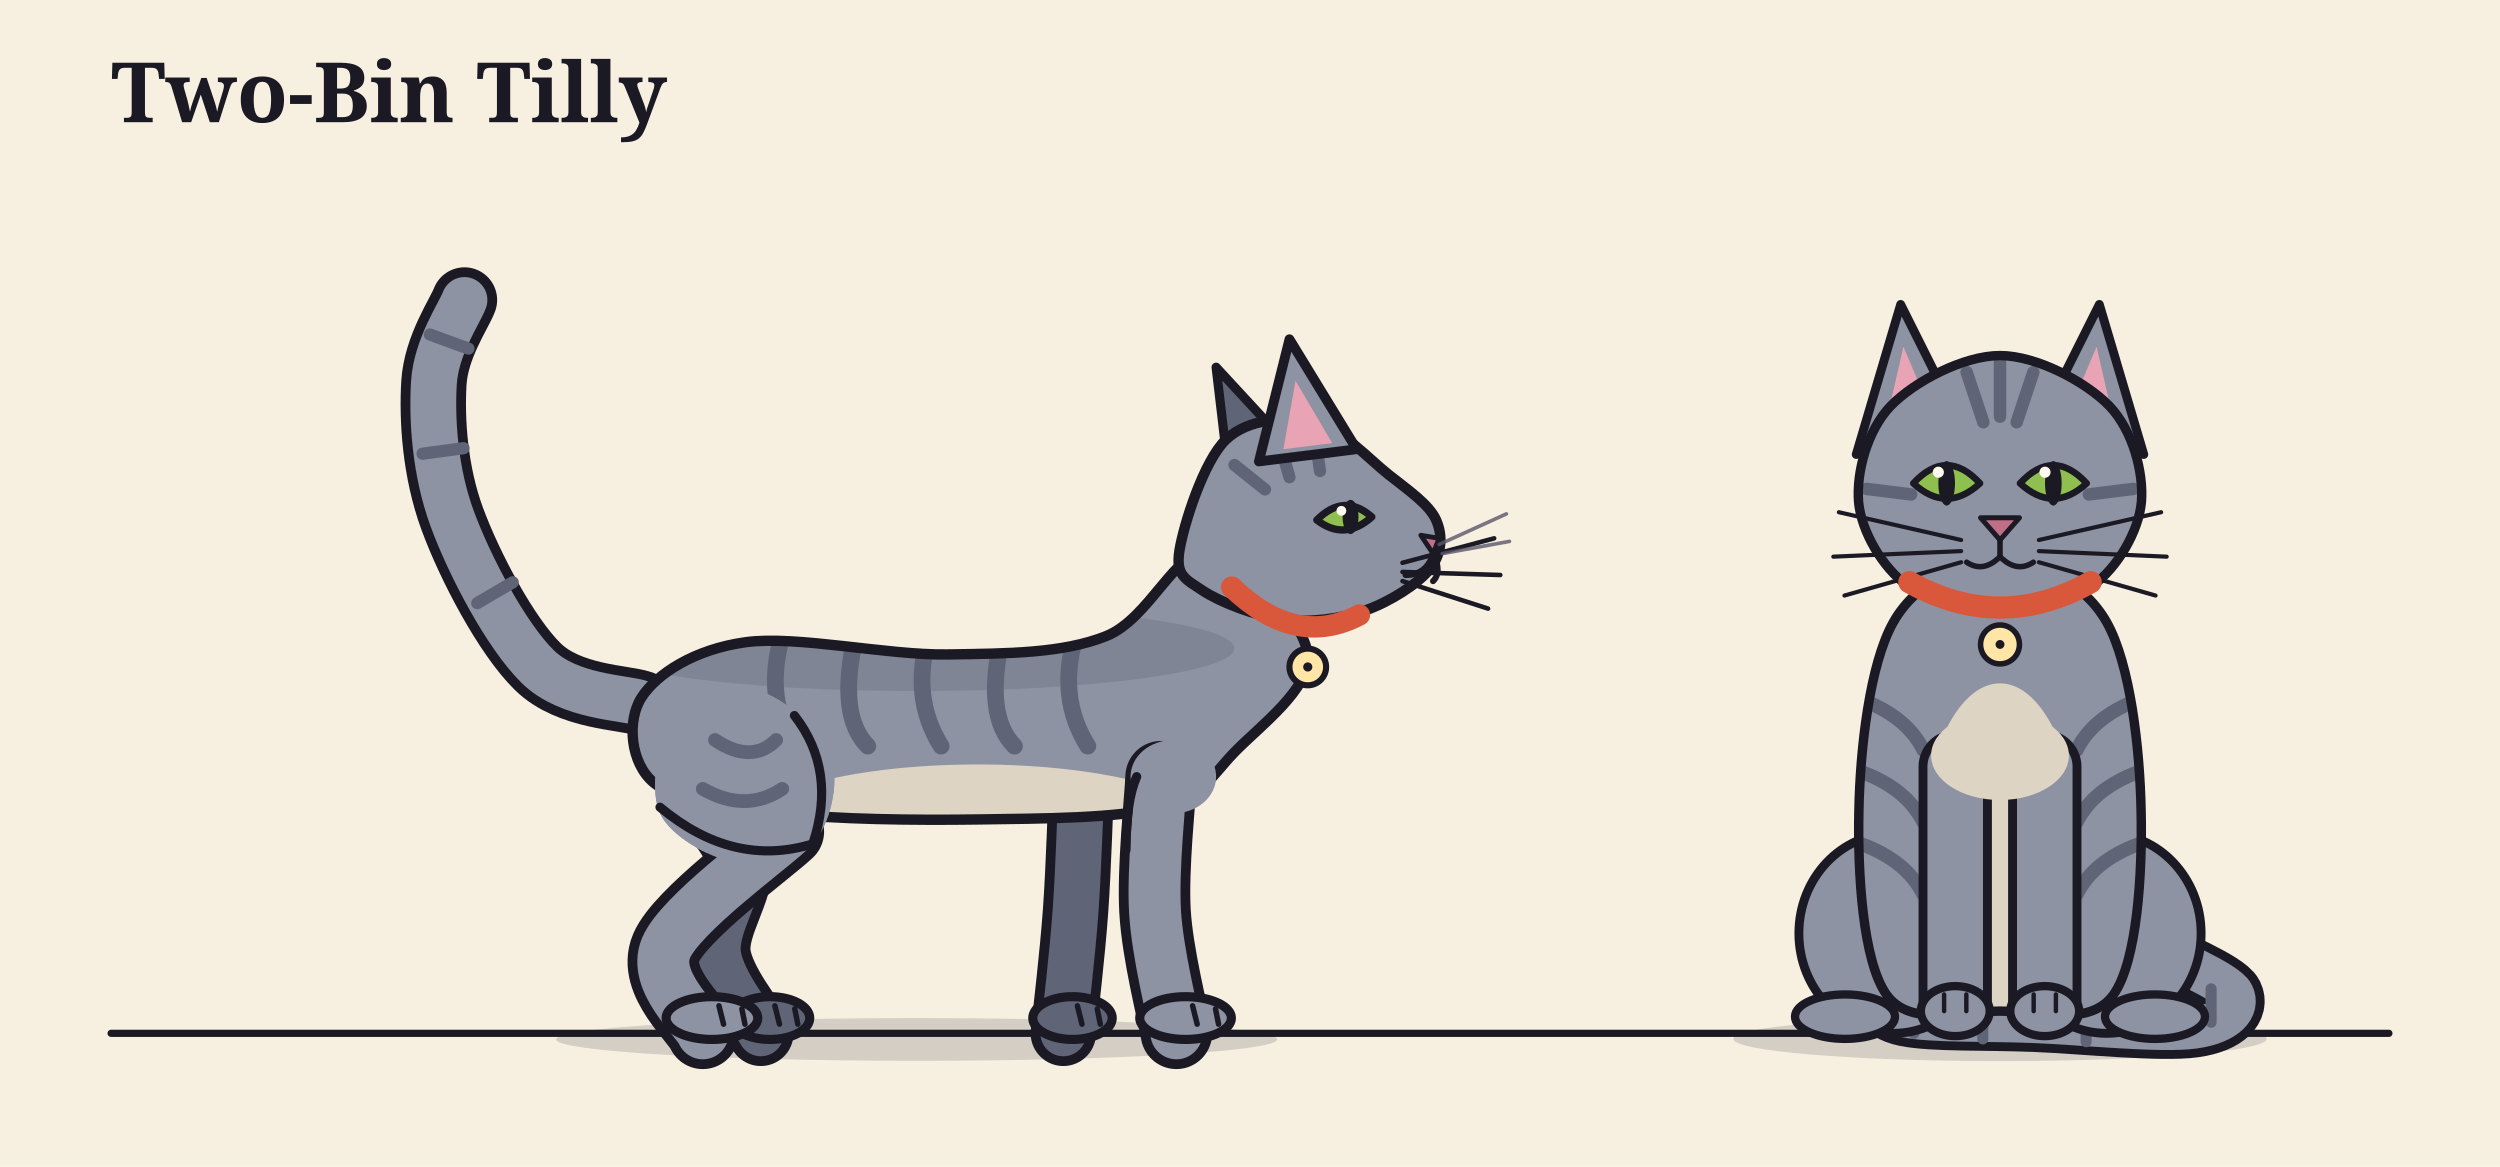
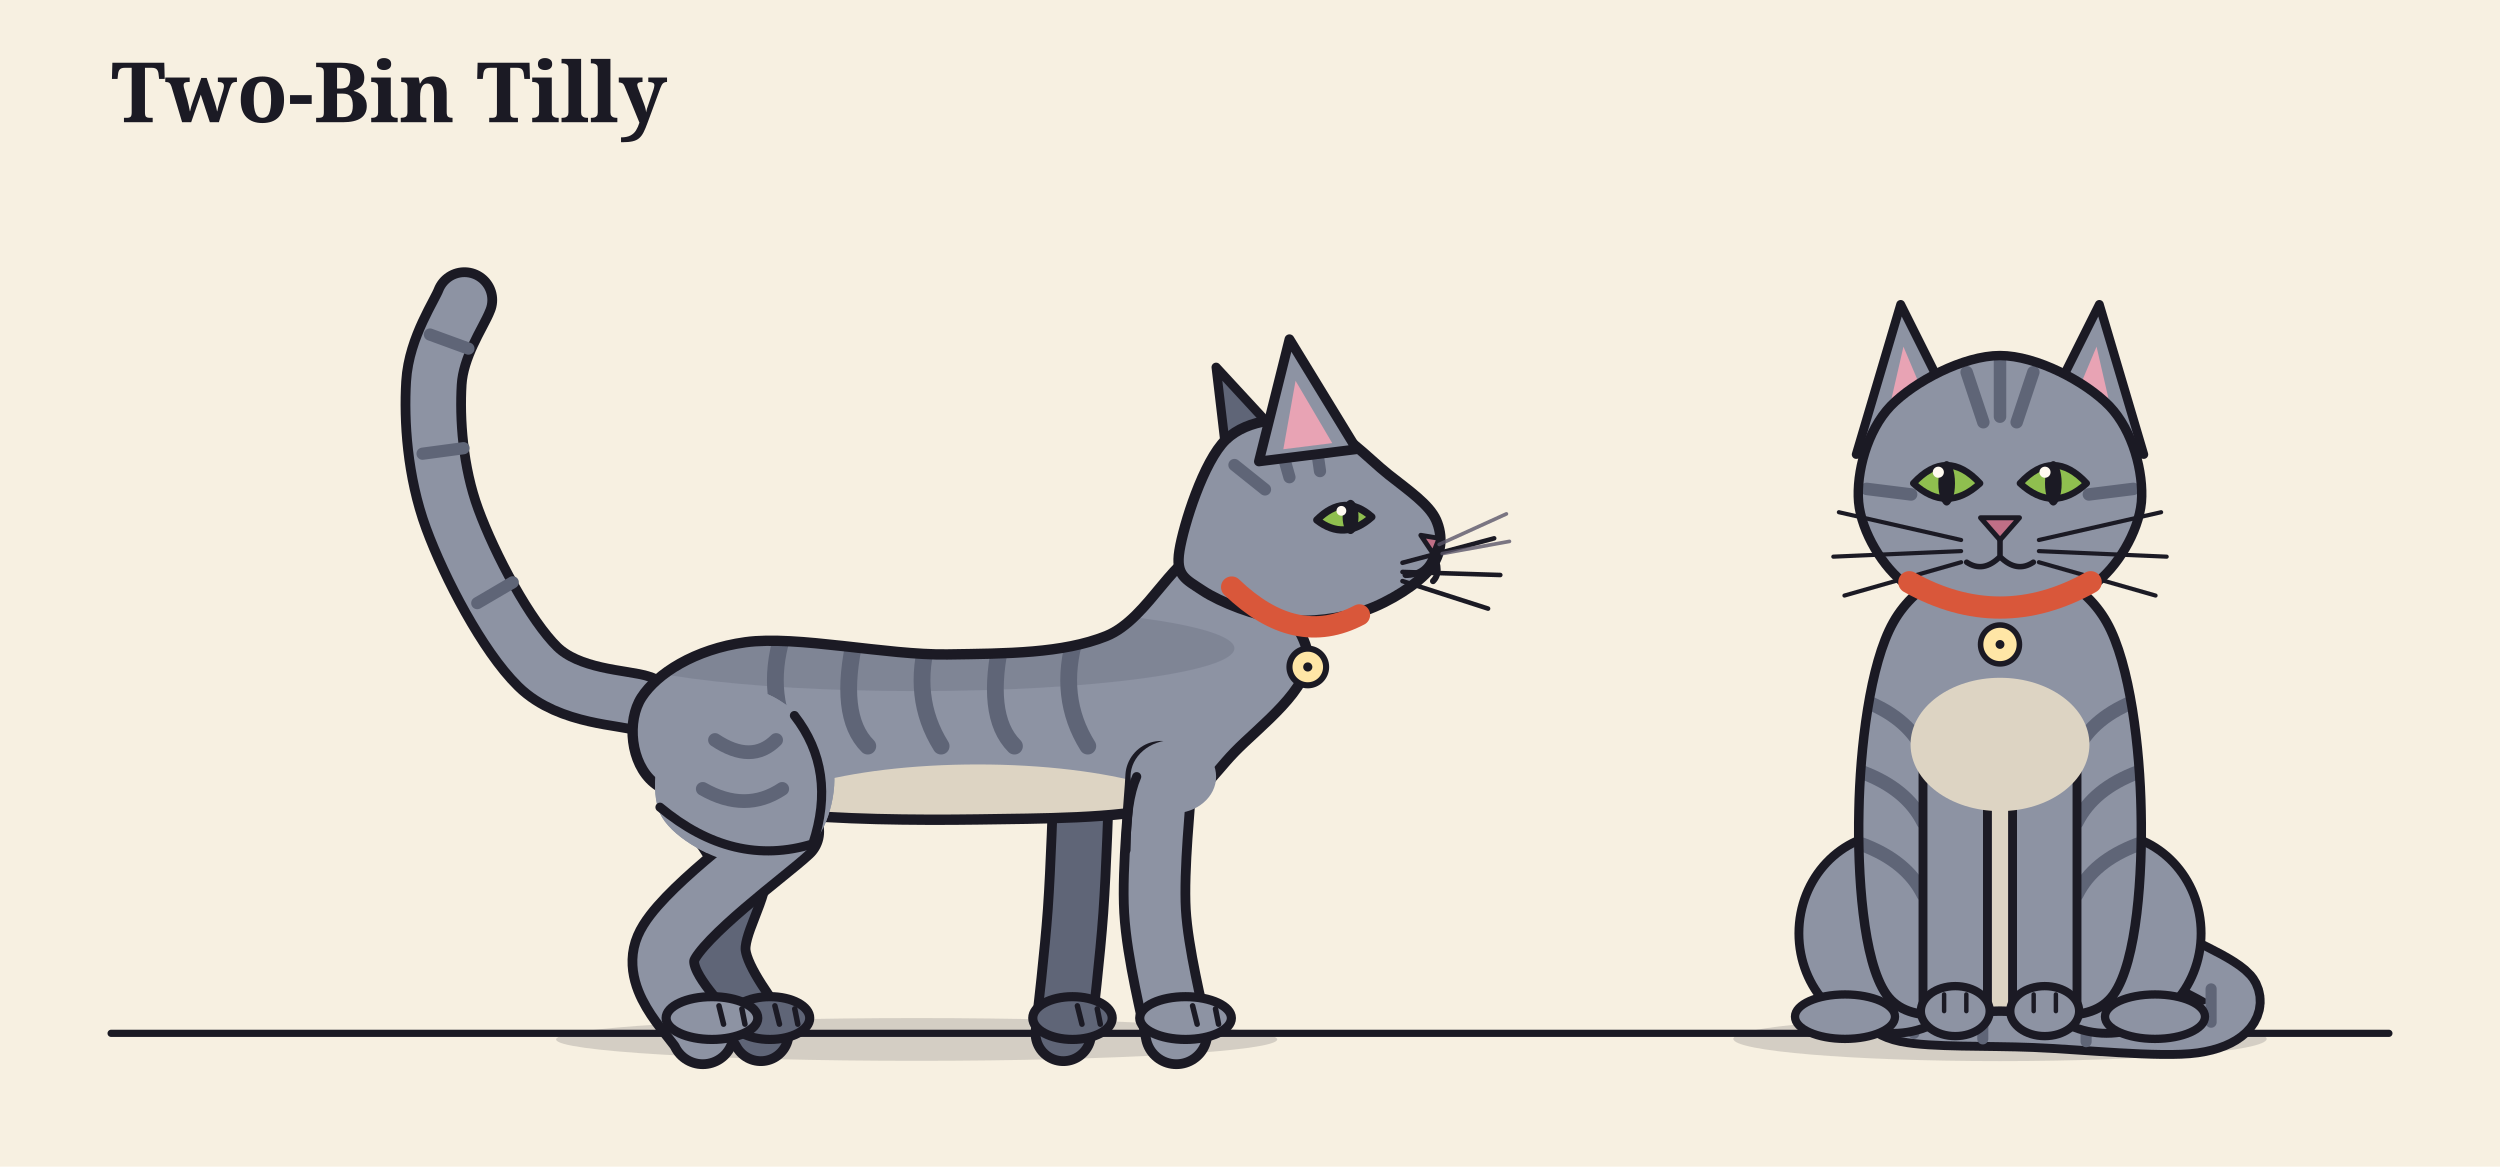
<svg xmlns="http://www.w3.org/2000/svg" viewBox="0 0 900 420" role="img" aria-label="Reference sheet: Two-Bin Tilly">
  <rect width="900" height="420" fill="#f7f0e1" />
  <path d="M40 372 H860" stroke="#1b1a24" stroke-width="2.6" stroke-linecap="round" />
  <g transform="translate(330 372) scale(1.1 1.1)">
    <ellipse cx="0" cy="2" rx="118" ry="7" fill="#1b1a24" opacity="0.16" />
    <path d="M54 -84 C53.7 -76.7 53 -54 52 -40 C51 -26 48.7 -6.7 48 0" fill="none" stroke="#1b1a24" stroke-width="21.4" stroke-linecap="round" stroke-linejoin="round" />
    <path d="M54 -84 C53.7 -76.7 53 -54 52 -40 C51 -26 48.7 -6.7 48 0" fill="none" stroke="#5f6577" stroke-width="15" stroke-linecap="round" stroke-linejoin="round" />
    <ellipse cx="51" cy="-5" rx="13" ry="7" fill="#5f6577" stroke="#1b1a24" stroke-width="3" />
    <path d="M52.6 -9 l1.5 6 M59.1 -8 l1 5" fill="none" stroke="#1b1a24" stroke-width="1.8" stroke-linecap="round" stroke-linejoin="round" />
    <path d="M-72 -78 C-69.7 -74.3 -59.2 -64.7 -58 -56 C-56.8 -47.3 -66.2 -35.3 -65 -26 C-63.8 -16.7 -53.3 -4.3 -51 0" fill="none" stroke="#1b1a24" stroke-width="21.4" stroke-linecap="round" stroke-linejoin="round" />
    <path d="M-72 -78 C-69.7 -74.3 -59.2 -64.7 -58 -56 C-56.8 -47.3 -66.2 -35.3 -65 -26 C-63.8 -16.7 -53.3 -4.3 -51 0" fill="none" stroke="#5f6577" stroke-width="15" stroke-linecap="round" stroke-linejoin="round" />
    <ellipse cx="-48" cy="-5" rx="13" ry="7" fill="#5f6577" stroke="#1b1a24" stroke-width="3" />
    <path d="M-46.4 -9 l1.5 6 M-39.9 -8 l1 5" fill="none" stroke="#1b1a24" stroke-width="1.8" stroke-linecap="round" stroke-linejoin="round" />
    <path d="M-90 -108 C-95.7 -110 -113.7 -109.9 -124 -120 C-134.3 -130.1 -146.3 -152.9 -152 -168.4 C-157.7 -183.9 -158.7 -200.9 -158 -212.8 C-157.3 -224.7 -149.7 -235.5 -148 -240" fill="none" stroke="#1b1a24" stroke-width="21.4" stroke-linecap="round" stroke-linejoin="round" />
    <path d="M-90 -108 C-95.7 -110 -113.7 -109.9 -124 -120 C-134.3 -130.1 -146.3 -152.9 -152 -168.4 C-157.7 -183.9 -158.7 -200.9 -158 -212.8 C-157.3 -224.7 -149.7 -235.5 -148 -240" fill="none" stroke="#8d93a3" stroke-width="15" stroke-linecap="round" stroke-linejoin="round" />
    <path d="M-143.8 -140.8 L-132.2 -147.6" fill="none" stroke="#5f6577" stroke-width="4" stroke-linecap="round" stroke-linejoin="round" />
    <path d="M-161.7 -189.7 L-148.3 -191.5" fill="none" stroke="#5f6577" stroke-width="4" stroke-linecap="round" stroke-linejoin="round" />
    <path d="M-159.3 -228.7 L-146.7 -224.1" fill="none" stroke="#5f6577" stroke-width="4" stroke-linecap="round" stroke-linejoin="round" />
    <clipPath id="tillys330372-b">
      <path d="M-90 -110 C-85 -117.7 -72.7 -125.7 -56 -128 C-39.3 -130.3 -9.7 -123.7 10 -124 C29.7 -124.3 47.7 -124.3 62 -130 C76.3 -135.7 85 -159 96 -158 C107 -157 126.7 -135 128 -124 C129.3 -113 112 -100.3 104 -92 C96 -83.7 94 -77.7 80 -74 C66 -70.3 40.7 -70.3 20 -70 C-0.7 -69.7 -26.3 -70 -44 -72 C-61.7 -74 -78.3 -75.7 -86 -82 C-93.7 -88.3 -95 -102.3 -90 -110Z" />
    </clipPath>
    <path d="M-90 -110 C-85 -117.7 -72.7 -125.7 -56 -128 C-39.3 -130.3 -9.7 -123.7 10 -124 C29.7 -124.3 47.7 -124.3 62 -130 C76.3 -135.7 85 -159 96 -158 C107 -157 126.7 -135 128 -124 C129.3 -113 112 -100.3 104 -92 C96 -83.7 94 -77.7 80 -74 C66 -70.3 40.7 -70.3 20 -70 C-0.7 -69.7 -26.3 -70 -44 -72 C-61.7 -74 -78.3 -75.7 -86 -82 C-93.7 -88.3 -95 -102.3 -90 -110Z" fill="#8d93a3" />
    <g clip-path="url(#tillys330372-b)">
      <ellipse cx="20" cy="-66" rx="78" ry="22" fill="#ddd4c3" />
      <ellipse cx="0" cy="-126" rx="104" ry="14" fill="#5f6577" opacity="0.3" />
      <path d="M52 -130 q-6 20 4 36" fill="none" stroke="#5f6577" stroke-width="5.5" stroke-linecap="round" stroke-linejoin="round" />
      <path d="M28 -130 q-6 26 4 36" fill="none" stroke="#5f6577" stroke-width="5.5" stroke-linecap="round" stroke-linejoin="round" />
      <path d="M4 -130 q-6 20 4 36" fill="none" stroke="#5f6577" stroke-width="5.5" stroke-linecap="round" stroke-linejoin="round" />
      <path d="M-20 -130 q-6 26 4 36" fill="none" stroke="#5f6577" stroke-width="5.5" stroke-linecap="round" stroke-linejoin="round" />
      <path d="M-44 -130 q-6 20 4 36" fill="none" stroke="#5f6577" stroke-width="5.5" stroke-linecap="round" stroke-linejoin="round" />
    </g>
    <path d="M-90 -110 C-85 -117.7 -72.7 -125.7 -56 -128 C-39.3 -130.3 -9.7 -123.7 10 -124 C29.7 -124.3 47.7 -124.3 62 -130 C76.3 -135.7 85 -159 96 -158 C107 -157 126.7 -135 128 -124 C129.3 -113 112 -100.3 104 -92 C96 -83.7 94 -77.7 80 -74 C66 -70.3 40.7 -70.3 20 -70 C-0.7 -69.7 -26.3 -70 -44 -72 C-61.7 -74 -78.3 -75.7 -86 -82 C-93.7 -88.3 -95 -102.3 -90 -110Z" fill="none" stroke="#1b1a24" stroke-width="3.4" stroke-linecap="round" stroke-linejoin="round" />
    <path d="M-80 -100 C-74.7 -106.7 -60.7 -113.7 -52 -112 C-43.3 -110.3 -31 -98.3 -28 -90 C-25 -81.7 -28.7 -67.7 -34 -62 C-39.3 -56.3 -51.7 -54.3 -60 -56 C-68.3 -57.7 -80.7 -64.7 -84 -72 C-87.3 -79.3 -85.3 -93.3 -80 -100Z" fill="#8d93a3" />
    <path d="M-42 -66 C-48.7 -59.7 -77.3 -39 -82 -28 C-86.7 -17 -72 -4.7 -70 0" fill="none" stroke="#1b1a24" stroke-width="23.4" stroke-linecap="round" stroke-linejoin="round" />
    <path d="M-42 -66 C-48.7 -59.7 -77.3 -39 -82 -28 C-86.7 -17 -72 -4.7 -70 0" fill="none" stroke="#8d93a3" stroke-width="17" stroke-linecap="round" stroke-linejoin="round" />
    <path d="M-80 -100 C-74.7 -106.7 -60.7 -113.7 -52 -112 C-43.3 -110.3 -31 -98.3 -28 -90 C-25 -81.7 -28.7 -67.7 -34 -62 C-39.3 -56.3 -51.7 -54.3 -60 -56 C-68.3 -57.7 -80.7 -64.7 -84 -72 C-87.3 -79.3 -85.3 -93.3 -80 -100Z" fill="#8d93a3" />
    <path d="M-84 -74 Q-60 -54 -34 -62 Q-26 -86 -40 -104" fill="none" stroke="#1b1a24" stroke-width="3" stroke-linecap="round" stroke-linejoin="round" />
    <path d="M-66 -96 q12 8 20 0 M-70 -80 q14 8 26 0" fill="none" stroke="#5f6577" stroke-width="4.5" stroke-linecap="round" stroke-linejoin="round" />
    <ellipse cx="-67" cy="-5" rx="15" ry="7" fill="#8d93a3" stroke="#1b1a24" stroke-width="3" />
    <path d="M-64.7 -9 l1.5 6 M-57.2 -8 l1 5" fill="none" stroke="#1b1a24" stroke-width="1.8" stroke-linecap="round" stroke-linejoin="round" />
    <path d="M80 -84 C79.7 -76.7 77.2 -54 78 -40 C78.8 -26 83.8 -6.7 85 0" fill="none" stroke="#1b1a24" stroke-width="23.4" stroke-linecap="round" stroke-linejoin="round" />
    <path d="M80 -84 C79.7 -76.7 77.2 -54 78 -40 C78.8 -26 83.8 -6.7 85 0" fill="none" stroke="#8d93a3" stroke-width="17" stroke-linecap="round" stroke-linejoin="round" />
    <ellipse cx="84" cy="-84" rx="14" ry="12" fill="#8d93a3" />
    <path d="M68.5 -60 Q68.5 -76 72 -84" fill="none" stroke="#1b1a24" stroke-width="3" stroke-linecap="round" stroke-linejoin="round" />
    <ellipse cx="88" cy="-5" rx="15" ry="7" fill="#8d93a3" stroke="#1b1a24" stroke-width="3" />
    <path d="M90.3 -9 l1.5 6 M97.8 -8 l1 5" fill="none" stroke="#1b1a24" stroke-width="1.8" stroke-linecap="round" stroke-linejoin="round" />
    <path d="M102 -184 L98 -218 L122 -192 Z" fill="#5f6577" stroke="#1b1a24" stroke-width="3" stroke-linecap="round" stroke-linejoin="round" />
    <clipPath id="tillys330372-h">
      <path d="M86 -158 C87.3 -166.2 93.9 -187.3 101.2 -194.3 C108.5 -201.3 121.1 -201.9 130 -200 C138.9 -198.1 147.7 -188.2 154.4 -182.9 C161.1 -177.6 167.7 -173.1 170 -168 C172.3 -162.8 171.9 -156.9 168 -152 C164.1 -147.1 154.8 -141.2 146.8 -138.4 C138.8 -135.7 128.9 -134.3 120 -135.4 C111.1 -136.5 99.3 -141.1 93.6 -144.9 C87.9 -148.7 84.7 -149.8 86 -158Z" />
    </clipPath>
    <path d="M86 -158 C87.3 -166.2 93.9 -187.3 101.2 -194.3 C108.5 -201.3 121.1 -201.9 130 -200 C138.9 -198.1 147.7 -188.2 154.4 -182.9 C161.1 -177.6 167.7 -173.1 170 -168 C172.3 -162.8 171.9 -156.9 168 -152 C164.1 -147.1 154.8 -141.2 146.8 -138.4 C138.8 -135.7 128.9 -134.3 120 -135.4 C111.1 -136.5 99.3 -141.1 93.6 -144.9 C87.9 -148.7 84.7 -149.8 86 -158Z" fill="#8d93a3" />
    <g clip-path="url(#tillys330372-h)">
      <path d="M118 -196 l4 14 M130 -198 l2 14 M104 -186 l10 8" fill="none" stroke="#5f6577" stroke-width="4" stroke-linecap="round" stroke-linejoin="round" />
    </g>
    <path d="M86 -158 C87.3 -166.2 93.9 -187.3 101.2 -194.3 C108.5 -201.3 121.1 -201.9 130 -200 C138.9 -198.1 147.7 -188.2 154.4 -182.9 C161.1 -177.6 167.7 -173.1 170 -168 C172.3 -162.8 171.9 -156.9 168 -152 C164.1 -147.1 154.8 -141.2 146.8 -138.4 C138.8 -135.7 128.9 -134.3 120 -135.4 C111.1 -136.5 99.3 -141.1 93.6 -144.9 C87.9 -148.7 84.7 -149.8 86 -158Z" fill="none" />
    <path d="M86 -158 C87.3 -166.2 93.9 -187.3 101.2 -194.3 C108.5 -201.3 121.1 -201.9 130 -200 C138.9 -198.1 147.7 -188.2 154.4 -182.9 C161.1 -177.6 167.7 -173.1 170 -168 C172.3 -162.8 171.9 -156.9 168 -152 C164.1 -147.1 154.8 -141.2 146.8 -138.4 C138.8 -135.7 128.9 -134.3 120 -135.4 C111.1 -136.5 99.3 -141.1 93.6 -144.9 C87.9 -148.7 84.7 -149.8 86 -158Z" fill="none" stroke="#1b1a24" stroke-width="3.4" stroke-linecap="round" stroke-linejoin="round" />
    <path d="M112 -187.16 L122 -227.16 L144 -191.16 Z" fill="#8d93a3" stroke="#1b1a24" stroke-width="3.2" stroke-linecap="round" stroke-linejoin="round" />
    <path d="M120 -191.16 L124 -213.56 L136 -193.16 Z" fill="#e8a3b4" />
    <path d="M130.96 -168 Q139.96 -177 148.96 -169 Q139.96 -161 130.96 -168 Z" fill="#8fbf4f" stroke="#1b1a24" stroke-width="2.4" stroke-linecap="round" stroke-linejoin="round" />
    <ellipse cx="142" cy="-169" rx="2.6" ry="5.6" fill="#1b1a24" />
    <circle cx="139" cy="-171" r="1.6" fill="#fffaf0" />
    <path d="M165 -163 L171 -162 L169 -157 Z" fill="#c06f86" stroke="#1b1a24" stroke-width="1.6" stroke-linecap="round" stroke-linejoin="round" />
    <path d="M169 -157 q-2 7 -9 7 M169 -157 q3 6 0 9" fill="none" stroke="#1b1a24" stroke-width="2" stroke-linecap="round" stroke-linejoin="round" />
    <path d="M159 -154 l30 -8 M159 -151 l32 1 M159 -148 l28 9" fill="none" stroke="#1b1a24" stroke-width="1.5" stroke-linecap="round" stroke-linejoin="round" />
    <path d="M171 -160 l22 -10 M172 -157 l22 -4" fill="none" stroke="#5b566a" stroke-width="1.2" stroke-linecap="round" stroke-linejoin="round" opacity="0.8" />
    <path d="M103.1 -146.04 Q124 -125.9 144.9 -136.92" fill="none" stroke="#d9573a" stroke-width="7" stroke-linecap="round" stroke-linejoin="round" />
    <circle cx="128" cy="-119.9" r="6" fill="#ffe6a6" stroke="#1b1a24" stroke-width="2" />
    <circle cx="128" cy="-119.9" r="1.5" fill="#1b1a24" />
  </g>
  <g transform="translate(720 372) scale(1)">
    <ellipse cx="0" cy="2" rx="96" ry="8" fill="#1b1a24" opacity="0.16" />
    <path d="M56 -30 C60.7 -27.3 81.7 -18.7 84 -14 C86.3 -9.3 81.9 -3.7 70 -2 C58.1 -0.3 29.8 -3.3 12.4 -4 C-4.9 -4.7 -24.3 -4 -34.1 -6 C-43.9 -8 -44.4 -14.3 -46.5 -16" fill="none" stroke="#1b1a24" stroke-width="21.4" stroke-linecap="round" stroke-linejoin="round" />
    <path d="M56 -30 C60.7 -27.3 81.7 -18.7 84 -14 C86.3 -9.3 81.9 -3.7 70 -2 C58.1 -0.3 29.8 -3.3 12.4 -4 C-4.9 -4.7 -24.3 -4 -34.1 -6 C-43.9 -8 -44.4 -14.3 -46.5 -16" fill="none" stroke="#8d93a3" stroke-width="15" stroke-linecap="round" stroke-linejoin="round" />
    <path d="M76 -16 l0 12" fill="none" stroke="#5f6577" stroke-width="4" stroke-linecap="round" stroke-linejoin="round" />
    <path d="M31 -9 l0 12" fill="none" stroke="#5f6577" stroke-width="4" stroke-linecap="round" stroke-linejoin="round" />
    <path d="M-6.2 -10 l0 12" fill="none" stroke="#5f6577" stroke-width="4" stroke-linecap="round" stroke-linejoin="round" />
    <path d="M-31 -12 l0 12" fill="none" stroke="#5f6577" stroke-width="4" stroke-linecap="round" stroke-linejoin="round" />
    <ellipse cx="-38.4" cy="-36" rx="34" ry="36" fill="#8d93a3" stroke="#1b1a24" stroke-width="3.2" />
    <ellipse cx="38.4" cy="-36" rx="34" ry="36" fill="#8d93a3" stroke="#1b1a24" stroke-width="3.2" />
    <ellipse cx="-55.8" cy="-6" rx="18" ry="8" fill="#8d93a3" stroke="#1b1a24" stroke-width="3" />
    <ellipse cx="55.8" cy="-6" rx="18" ry="8" fill="#8d93a3" stroke="#1b1a24" stroke-width="3" />
    <clipPath id="tillyf720372-b">
      <path d="M0 -170 C12.8 -170 30 -163 38.4 -148 C46.9 -133 50.4 -102.3 50.8 -80 C51.3 -57.7 49.4 -26 40.9 -14 C32.4 -2 13.6 -8 0 -8 C-13.6 -8 -32.4 -2 -40.9 -14 C-49.4 -26 -51.3 -57.7 -50.8 -80 C-50.4 -102.3 -46.9 -133 -38.4 -148 C-30 -163 -12.8 -170 0 -170Z" />
    </clipPath>
    <path d="M0 -170 C12.8 -170 30 -163 38.4 -148 C46.9 -133 50.4 -102.3 50.8 -80 C51.3 -57.7 49.4 -26 40.9 -14 C32.4 -2 13.6 -8 0 -8 C-13.6 -8 -32.4 -2 -40.9 -14 C-49.4 -26 -51.3 -57.7 -50.8 -80 C-50.4 -102.3 -46.9 -133 -38.4 -148 C-30 -163 -12.8 -170 0 -170Z" fill="#8d93a3" />
    <g clip-path="url(#tillyf720372-b)">
      <ellipse cx="0" cy="-64" rx="28.5" ry="62" fill="#ddd4c3" />
      <path d="M-49.6 -120 q16 6 22 18 M49.6 -120 q-16 6 -22 18" fill="none" stroke="#5f6577" stroke-width="5" stroke-linecap="round" stroke-linejoin="round" />
      <path d="M-49.6 -94 q16 6 22 18 M49.6 -94 q-16 6 -22 18" fill="none" stroke="#5f6577" stroke-width="5" stroke-linecap="round" stroke-linejoin="round" />
      <path d="M-49.6 -68 q16 6 22 18 M49.6 -68 q-16 6 -22 18" fill="none" stroke="#5f6577" stroke-width="5" stroke-linecap="round" stroke-linejoin="round" />
    </g>
    <path d="M0 -170 C12.8 -170 30 -163 38.4 -148 C46.9 -133 50.4 -102.3 50.8 -80 C51.3 -57.7 49.4 -26 40.9 -14 C32.4 -2 13.6 -8 0 -8 C-13.6 -8 -32.4 -2 -40.9 -14 C-49.4 -26 -51.3 -57.7 -50.8 -80 C-50.4 -102.3 -46.9 -133 -38.4 -148 C-30 -163 -12.8 -170 0 -170Z" fill="none" />
    <path d="M0 -170 C12.8 -170 30 -163 38.4 -148 C46.9 -133 50.4 -102.3 50.8 -80 C51.3 -57.7 49.4 -26 40.9 -14 C32.4 -2 13.6 -8 0 -8 C-13.6 -8 -32.4 -2 -40.9 -14 C-49.4 -26 -51.3 -57.7 -50.8 -80 C-50.4 -102.3 -46.9 -133 -38.4 -148 C-30 -163 -12.8 -170 0 -170Z" fill="none" stroke="#1b1a24" stroke-width="3.4" stroke-linecap="round" stroke-linejoin="round" />
    <path d="M-16.12 -96 L-16.12 -12" fill="none" stroke="#1b1a24" stroke-width="26.4" stroke-linecap="round" stroke-linejoin="round" />
    <path d="M-16.12 -96 L-16.12 -12" fill="none" stroke="#8d93a3" stroke-width="20" stroke-linecap="round" stroke-linejoin="round" />
    <ellipse cx="-16.1" cy="-8" rx="12.4" ry="9" fill="#8d93a3" stroke="#1b1a24" stroke-width="3" />
    <path d="M-20.12 -14 l0 6 M-12.12 -14 l0 6" fill="none" stroke="#1b1a24" stroke-width="1.6" stroke-linecap="round" stroke-linejoin="round" />
    <path d="M16.12 -96 L16.12 -12" fill="none" stroke="#1b1a24" stroke-width="26.4" stroke-linecap="round" stroke-linejoin="round" />
    <path d="M16.12 -96 L16.12 -12" fill="none" stroke="#8d93a3" stroke-width="20" stroke-linecap="round" stroke-linejoin="round" />
    <ellipse cx="16.1" cy="-8" rx="12.4" ry="9" fill="#8d93a3" stroke="#1b1a24" stroke-width="3" />
    <path d="M12.12 -14 l0 6 M20.12 -14 l0 6" fill="none" stroke="#1b1a24" stroke-width="1.6" stroke-linecap="round" stroke-linejoin="round" />
-     <ellipse cx="0" cy="-100" rx="24.8" ry="16" fill="#ddd4c3" />
+     <ellipse cx="0" cy="-104" rx="32.2" ry="24" fill="#ddd4c3" />
    <g transform="rotate(0 0 -190)">
      <path d="M-11.76 -214.4 L-35.76 -262.4 L-51.76 -208.4 Z" fill="#8d93a3" stroke="#1b1a24" stroke-width="3.2" stroke-linecap="round" stroke-linejoin="round" />
      <path d="M-21.76 -216.4 L-34.76 -247.2 L-42.76 -212.4 Z" fill="#e8a3b4" />
      <path d="M11.76 -214.4 L35.76 -262.4 L51.76 -208.4 Z" fill="#8d93a3" stroke="#1b1a24" stroke-width="3.2" stroke-linecap="round" stroke-linejoin="round" />
      <path d="M21.76 -216.4 L34.76 -247.2 L42.76 -212.4 Z" fill="#e8a3b4" />
      <clipPath id="tillyf720372-hf">
        <path d="M0 -244 C13.1 -244 30.9 -234.6 39.4 -225.8 C47.8 -217 51.8 -201.9 50.9 -191.2 C49.9 -180.5 42.1 -167.5 33.6 -161.4 C25.1 -155.4 11.2 -154.7 0 -154.7 C-11.2 -154.7 -25.1 -155.4 -33.6 -161.4 C-42.1 -167.5 -49.9 -180.5 -50.9 -191.2 C-51.8 -201.9 -47.8 -217 -39.4 -225.8 C-30.9 -234.6 -13.1 -244 0 -244Z" />
      </clipPath>
      <path d="M0 -244 C13.1 -244 30.9 -234.6 39.4 -225.8 C47.8 -217 51.8 -201.9 50.9 -191.2 C49.9 -180.5 42.1 -167.5 33.6 -161.4 C25.1 -155.4 11.2 -154.7 0 -154.7 C-11.2 -154.7 -25.1 -155.4 -33.6 -161.4 C-42.1 -167.5 -49.9 -180.5 -50.9 -191.2 C-51.8 -201.9 -47.8 -217 -39.4 -225.8 C-30.9 -234.6 -13.1 -244 0 -244Z" fill="#8d93a3" />
      <g clip-path="url(#tillyf720372-hf)">
        <path d="M-12 -238 l6 18 M0 -242 l0 20 M12 -238 l-6 18 M-48 -196 l16 2 M48 -196 l-16 2" fill="none" stroke="#5f6577" stroke-width="4.5" stroke-linecap="round" stroke-linejoin="round" />
      </g>
      <path d="M0 -244 C13.1 -244 30.9 -234.6 39.4 -225.8 C47.8 -217 51.8 -201.9 50.9 -191.2 C49.9 -180.5 42.1 -167.5 33.6 -161.4 C25.1 -155.4 11.2 -154.7 0 -154.7 C-11.2 -154.7 -25.1 -155.4 -33.6 -161.4 C-42.1 -167.5 -49.9 -180.5 -50.9 -191.2 C-51.8 -201.9 -47.8 -217 -39.4 -225.8 C-30.9 -234.6 -13.1 -244 0 -244Z" fill="none" />
      <path d="M0 -244 C13.1 -244 30.9 -234.6 39.4 -225.8 C47.8 -217 51.8 -201.9 50.9 -191.2 C49.9 -180.5 42.1 -167.5 33.6 -161.4 C25.1 -155.4 11.2 -154.7 0 -154.7 C-11.2 -154.7 -25.1 -155.4 -33.6 -161.4 C-42.1 -167.5 -49.9 -180.5 -50.9 -191.2 C-51.8 -201.9 -47.8 -217 -39.4 -225.8 C-30.9 -234.6 -13.1 -244 0 -244Z" fill="none" stroke="#1b1a24" stroke-width="3.4" stroke-linecap="round" stroke-linejoin="round" />
      <path d="M-31.2 -198 Q-19.2 -211 -7.2 -198 Q-19.2 -187 -31.2 -198 Z" fill="#8fbf4f" stroke="#1b1a24" stroke-width="2.4" stroke-linecap="round" stroke-linejoin="round" />
      <ellipse cx="-19.2" cy="-198" rx="3" ry="8" fill="#1b1a24" />
      <circle cx="-22.2" cy="-202" r="2" fill="#fffaf0" />
      <path d="M7.2 -198 Q19.2 -211 31.2 -198 Q19.2 -187 7.2 -198 Z" fill="#8fbf4f" stroke="#1b1a24" stroke-width="2.4" stroke-linecap="round" stroke-linejoin="round" />
      <ellipse cx="19.2" cy="-198" rx="3" ry="8" fill="#1b1a24" />
      <circle cx="16.2" cy="-202" r="2" fill="#fffaf0" />
      <path d="M-7 -185.6 L7 -185.6 L0 -177.6 Z" fill="#c06f86" stroke="#1b1a24" stroke-width="1.8" stroke-linecap="round" stroke-linejoin="round" />
      <path d="M0 -177.6 l0 6 q-6 6 -12 2 M0 -171.6 q6 6 12 2" fill="none" stroke="#1b1a24" stroke-width="2" stroke-linecap="round" stroke-linejoin="round" />
      <path d="M-14 -177.6 l-44 -10 M-14 -173.6 l-46 2 M-14 -169.6 l-42 12" fill="none" stroke="#1b1a24" stroke-width="1.5" stroke-linecap="round" stroke-linejoin="round" />
      <path d="M14 -177.6 l44 -10 M14 -173.6 l46 2 M14 -169.6 l42 12" fill="none" stroke="#1b1a24" stroke-width="1.5" stroke-linecap="round" stroke-linejoin="round" />
      <path d="M-32.64 -162.4 Q0 -144.16 32.64 -162.4" fill="none" stroke="#d9573a" stroke-width="8" stroke-linecap="round" stroke-linejoin="round" />
      <circle cx="0" cy="-140" r="7" fill="#ffe6a6" stroke="#1b1a24" stroke-width="2" />
      <circle cx="0" cy="-140" r="1.6" fill="#1b1a24" />
    </g>
  </g>
  <text x="40" y="44" font-family="Fraunces, serif" font-weight="700" font-size="30" fill="#1b1a24">Two-Bin Tilly</text>
</svg>
